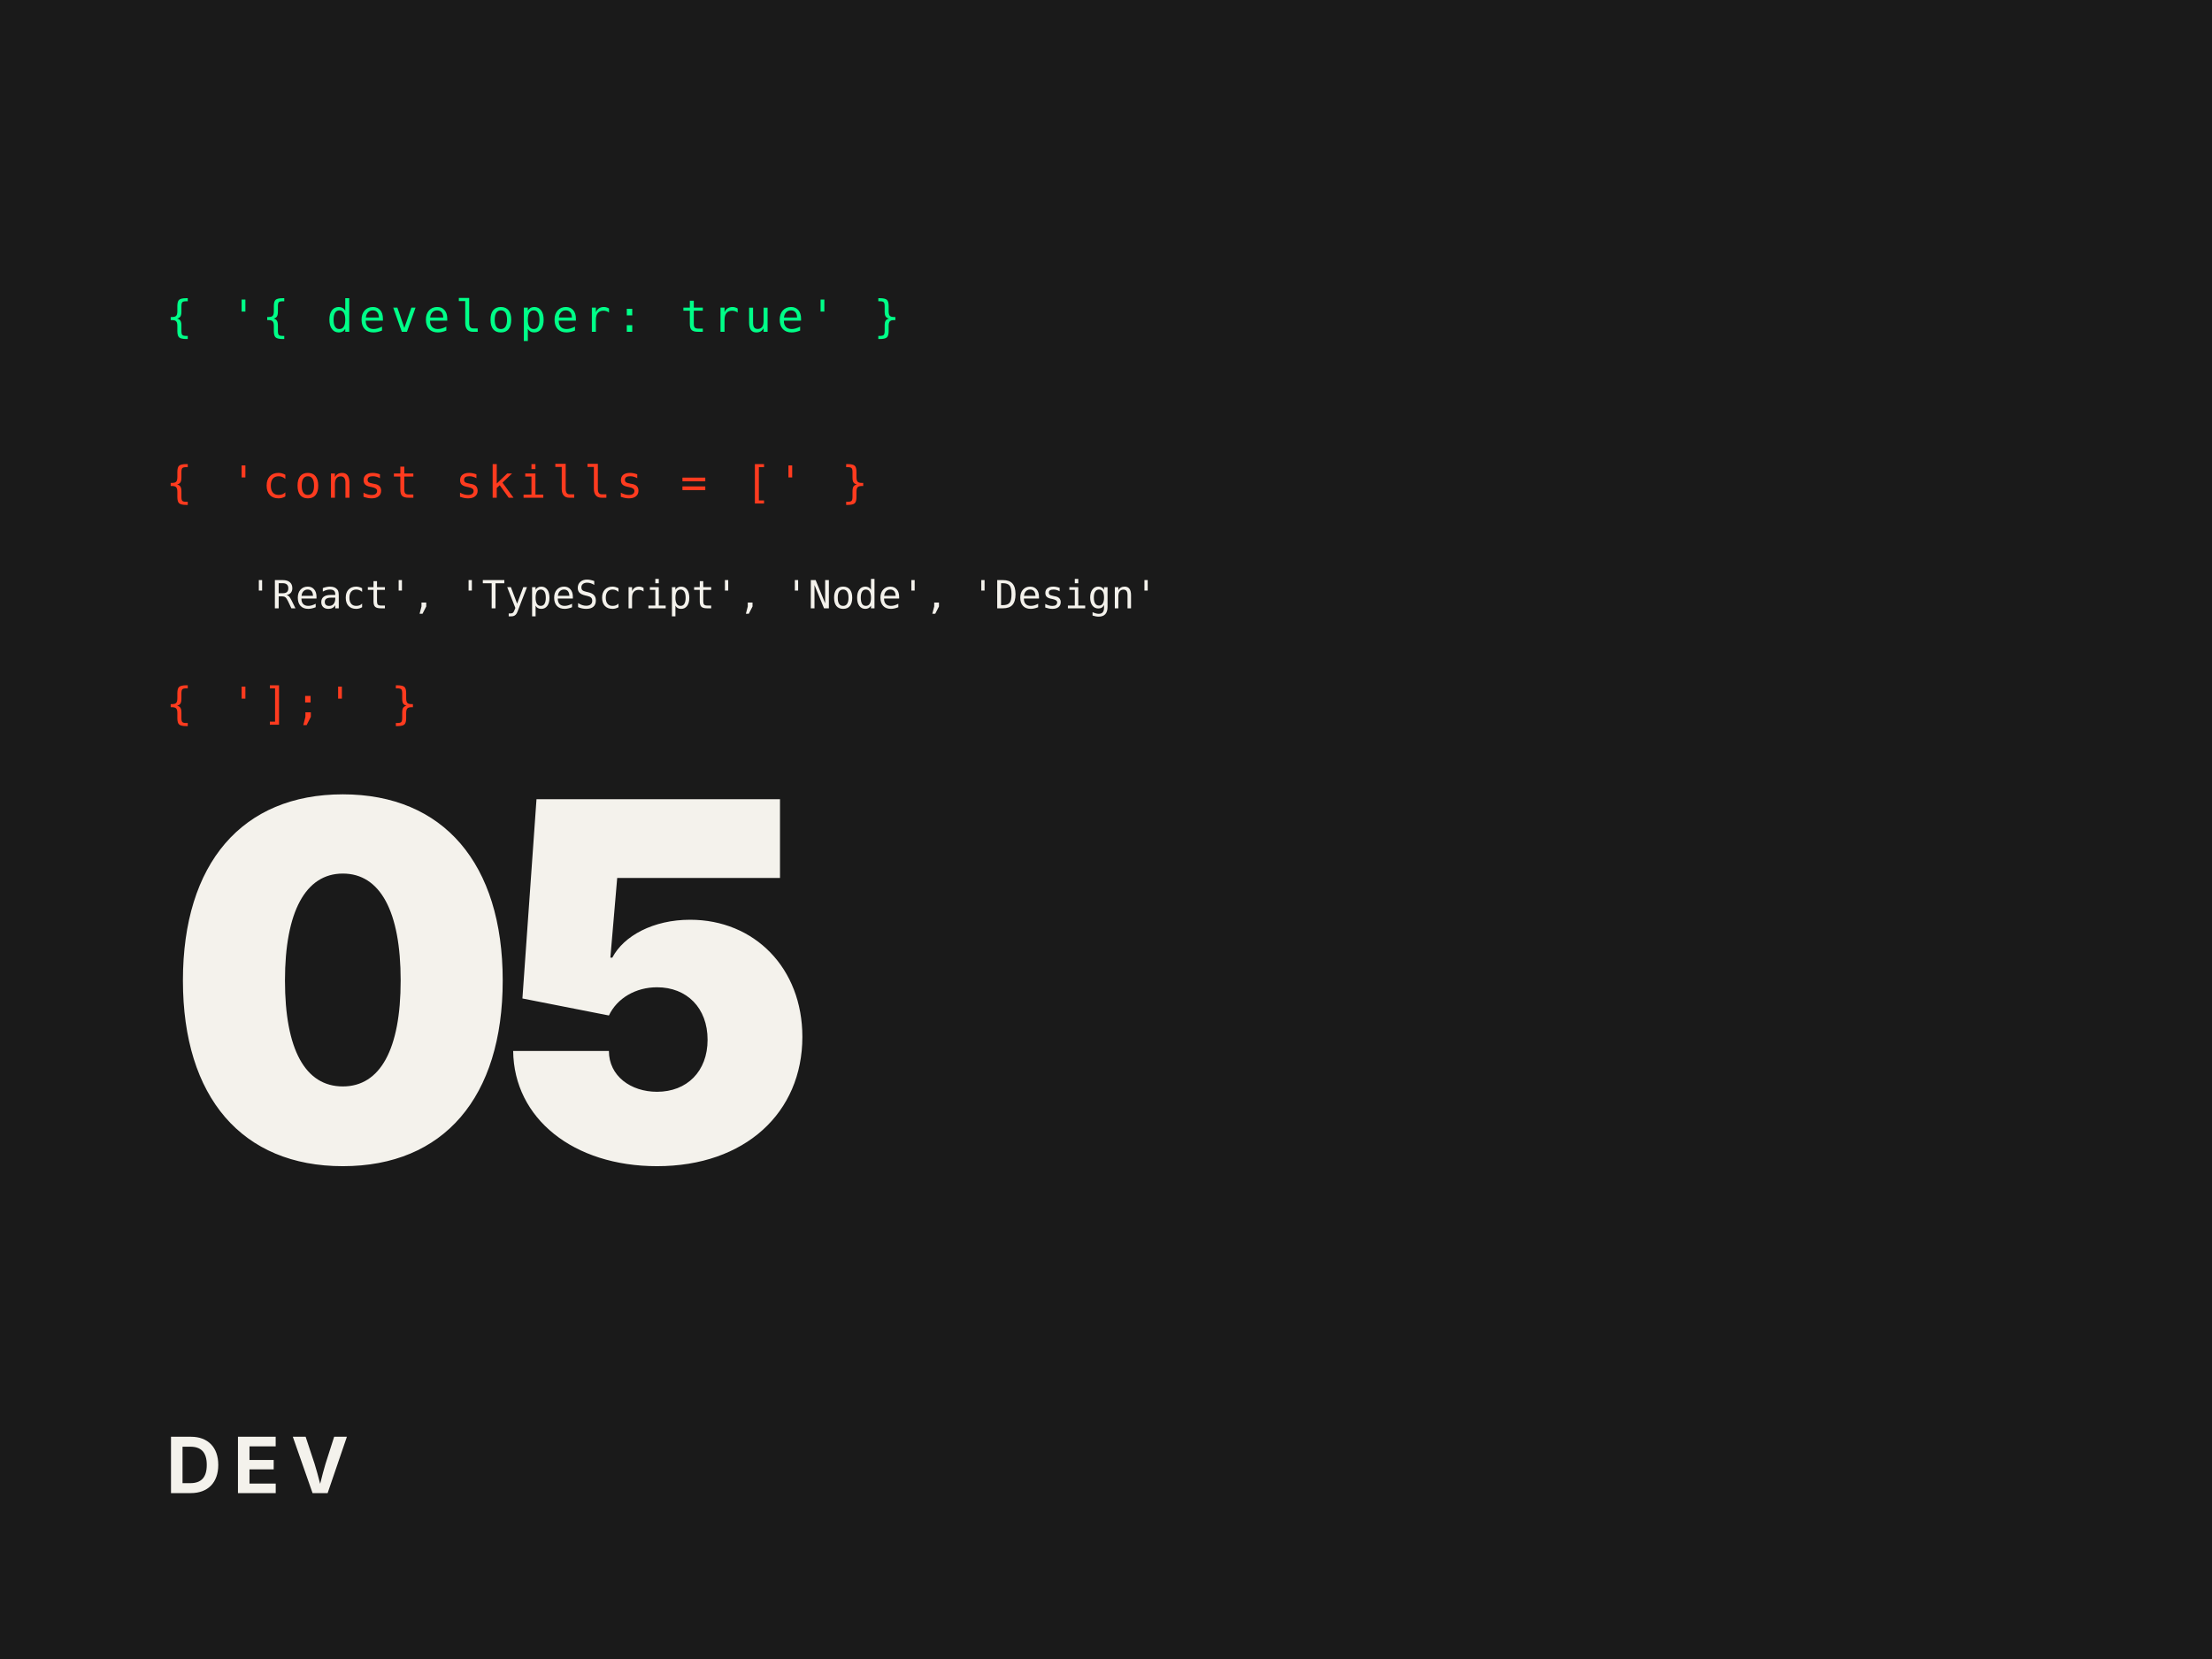
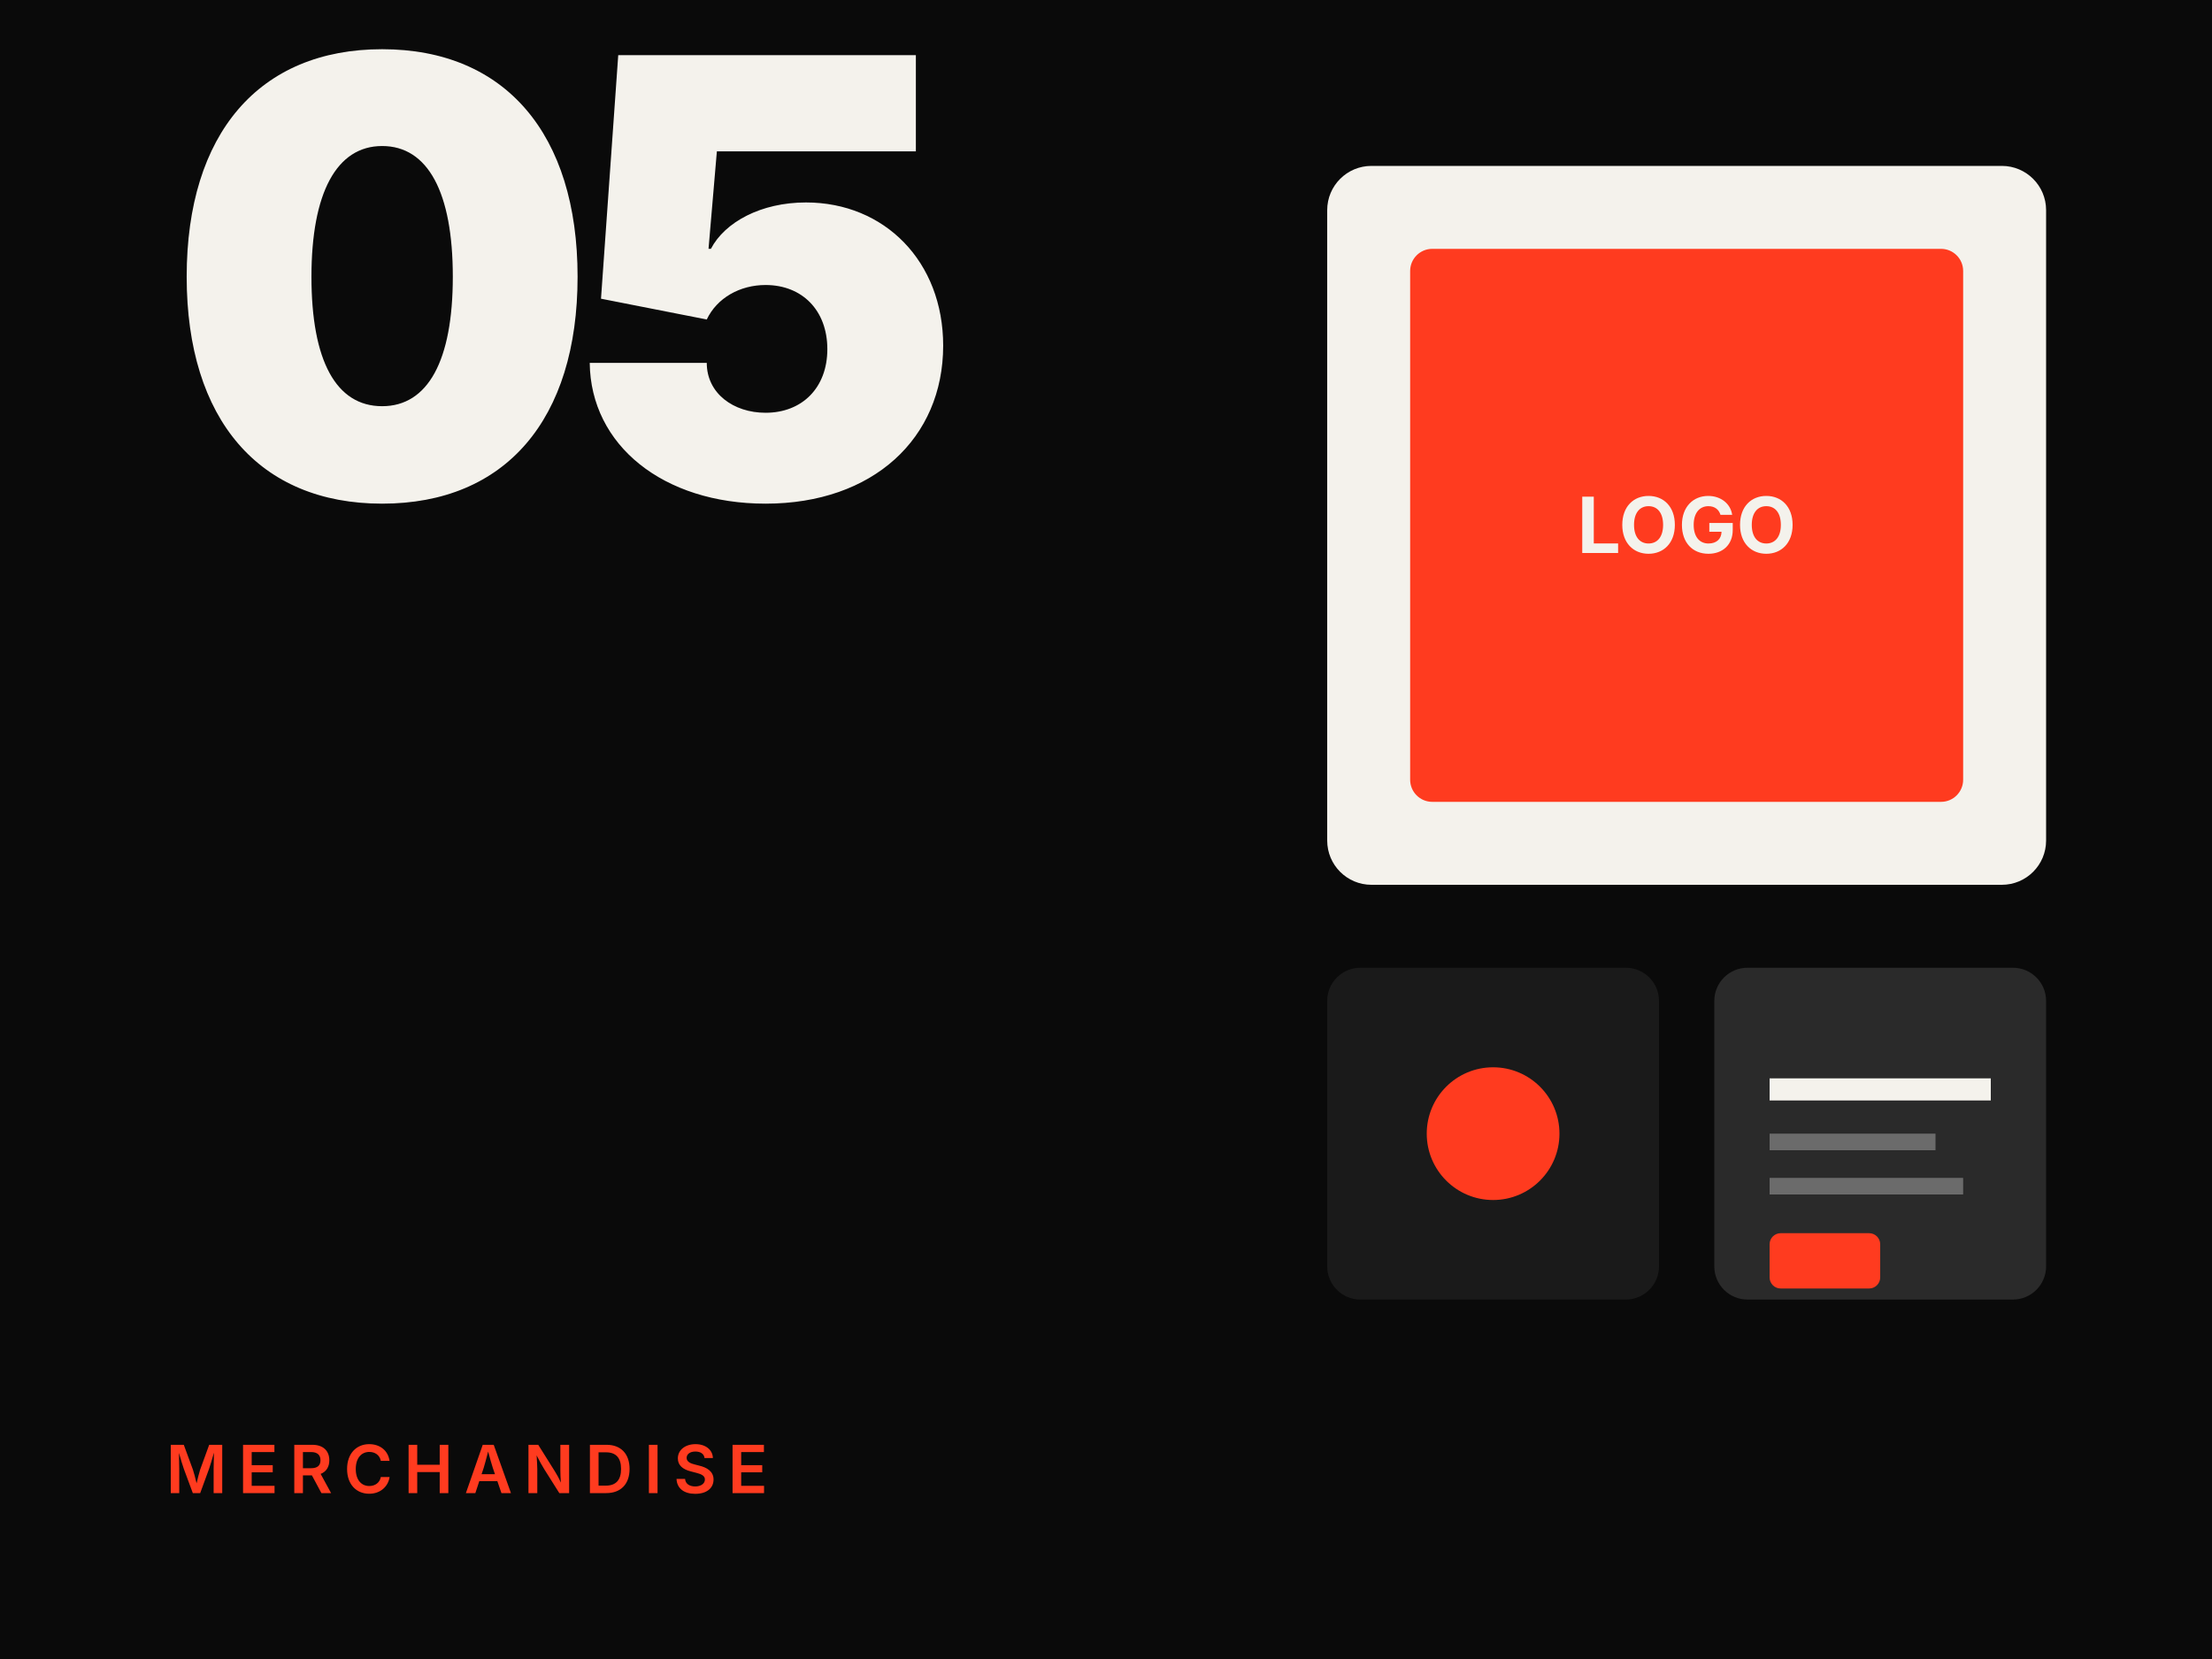
<svg xmlns="http://www.w3.org/2000/svg" viewBox="0 0 800 600" preserveAspectRatio="xMidYMid slice">
-   <rect width="800" height="600" fill="#1a1a1a" />
-   <g font-family="'Space Mono', monospace" fill="#00ff88">
-     <text x="60" y="120" font-size="16" letter-spacing="2">{ '{ developer: true' }</text>
-     <text x="60" y="180" font-size="16" letter-spacing="2" fill="#ff3b1f">{ 'const skills = [' }</text>
-     <text x="90" y="220" font-size="14" fill="#f4f2ec">  'React', 'TypeScript', 'Node', 'Design'</text>
-     <text x="60" y="260" font-size="16" letter-spacing="2" fill="#ff3b1f">{ '];' }</text>
+   <rect width="800" height="600" fill="#0a0a0a" />
+   <g font-family="Inter, sans-serif" fill="#f4f2ec">
+     <text x="60" y="180" font-size="220" font-weight="900" letter-spacing="-10">05</text>
+     <text x="60" y="540" font-size="24" font-weight="600" letter-spacing="4" fill="#ff3b1f">MERCHANDISE</text>
  </g>
-   <g font-family="Inter, sans-serif" fill="#f4f2ec">
-     <text x="60" y="420" font-size="180" font-weight="900" letter-spacing="-8">05</text>
-     <text x="60" y="540" font-size="28" font-weight="700" letter-spacing="4" fill="#f4f2ec">DEV</text>
-   </g>
+   <rect x="480" y="60" width="260" height="260" rx="16" fill="#f4f2ec" />
+   <rect x="510" y="90" width="200" height="200" rx="8" fill="#ff3b1f" />
+   <text x="610" y="200" font-size="28" font-weight="700" text-anchor="middle" fill="#f4f2ec" font-family="Inter, sans-serif">LOGO</text>
+   <rect x="480" y="350" width="120" height="120" rx="12" fill="#1a1a1a" />
+   <rect x="620" y="350" width="120" height="120" rx="12" fill="#2a2a2a" />
+   <circle cx="540" cy="410" r="24" fill="#ff3b1f" />
+   <rect x="640" y="390" width="80" height="8" fill="#f4f2ec" />
+   <rect x="640" y="410" width="60" height="6" fill="#6b6b6b" />
+   <rect x="640" y="426" width="70" height="6" fill="#6b6b6b" />
+   <rect x="640" y="446" width="40" height="20" rx="4" fill="#ff3b1f" />
</svg>
